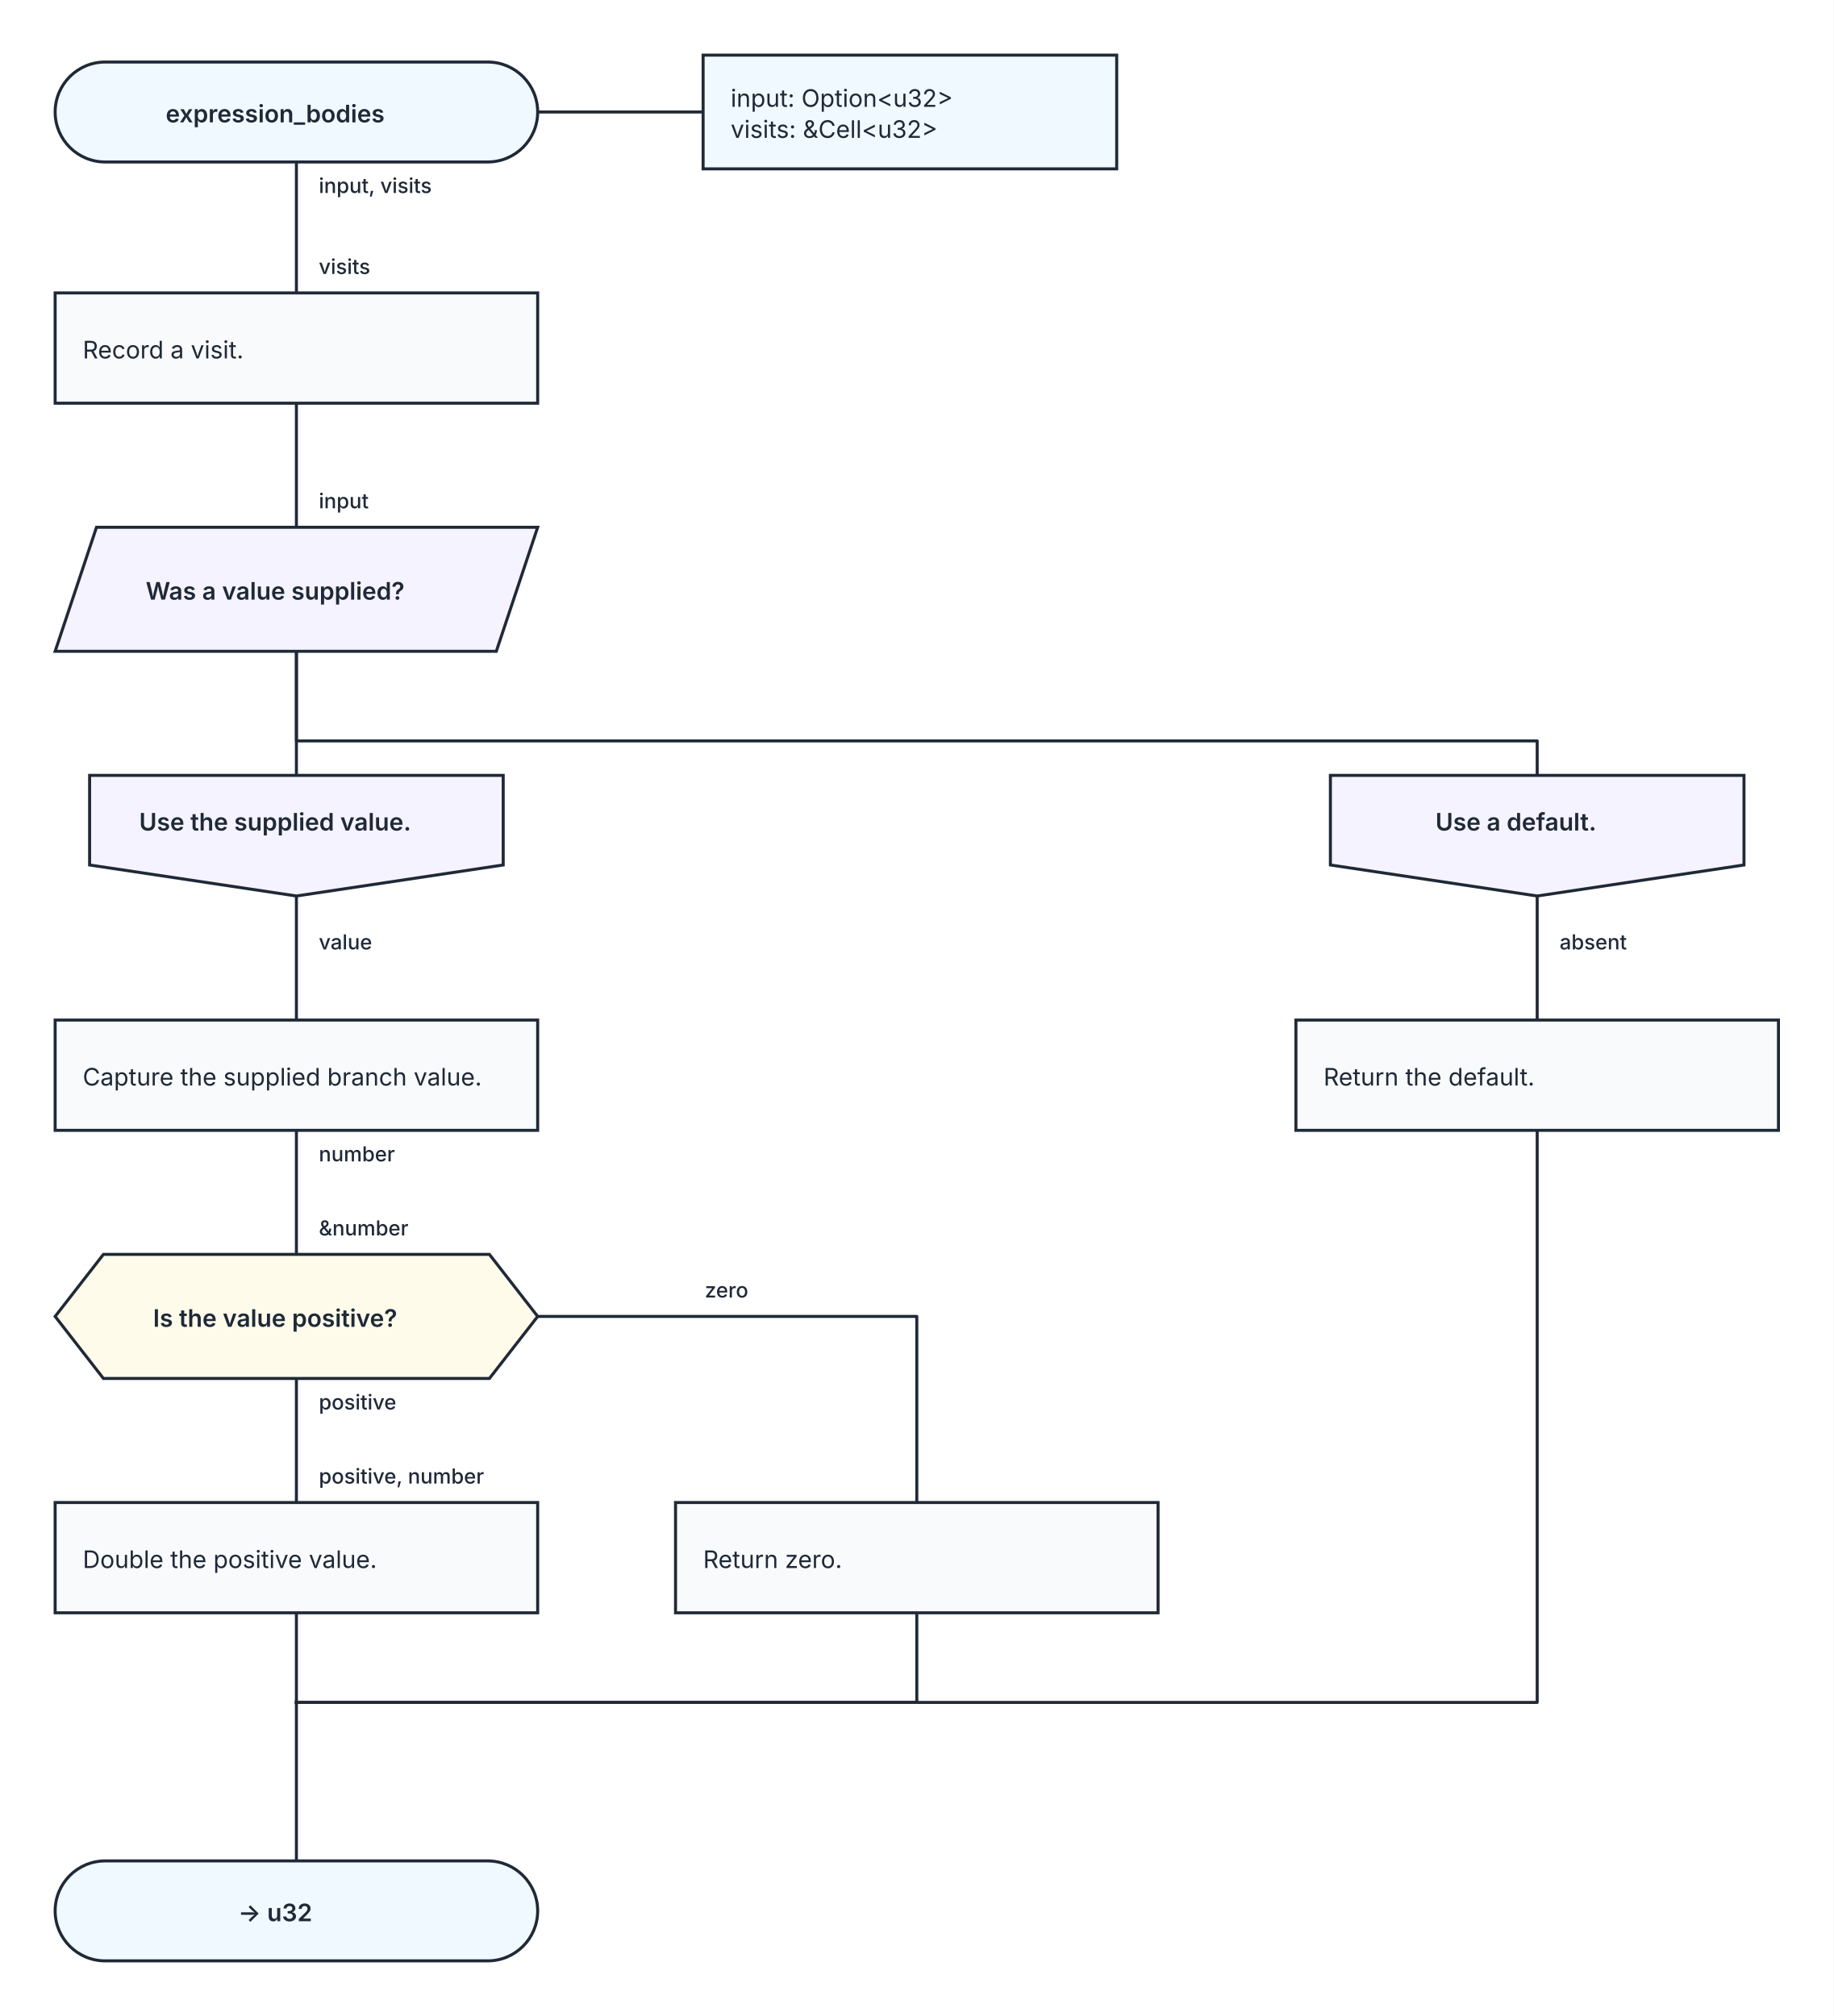
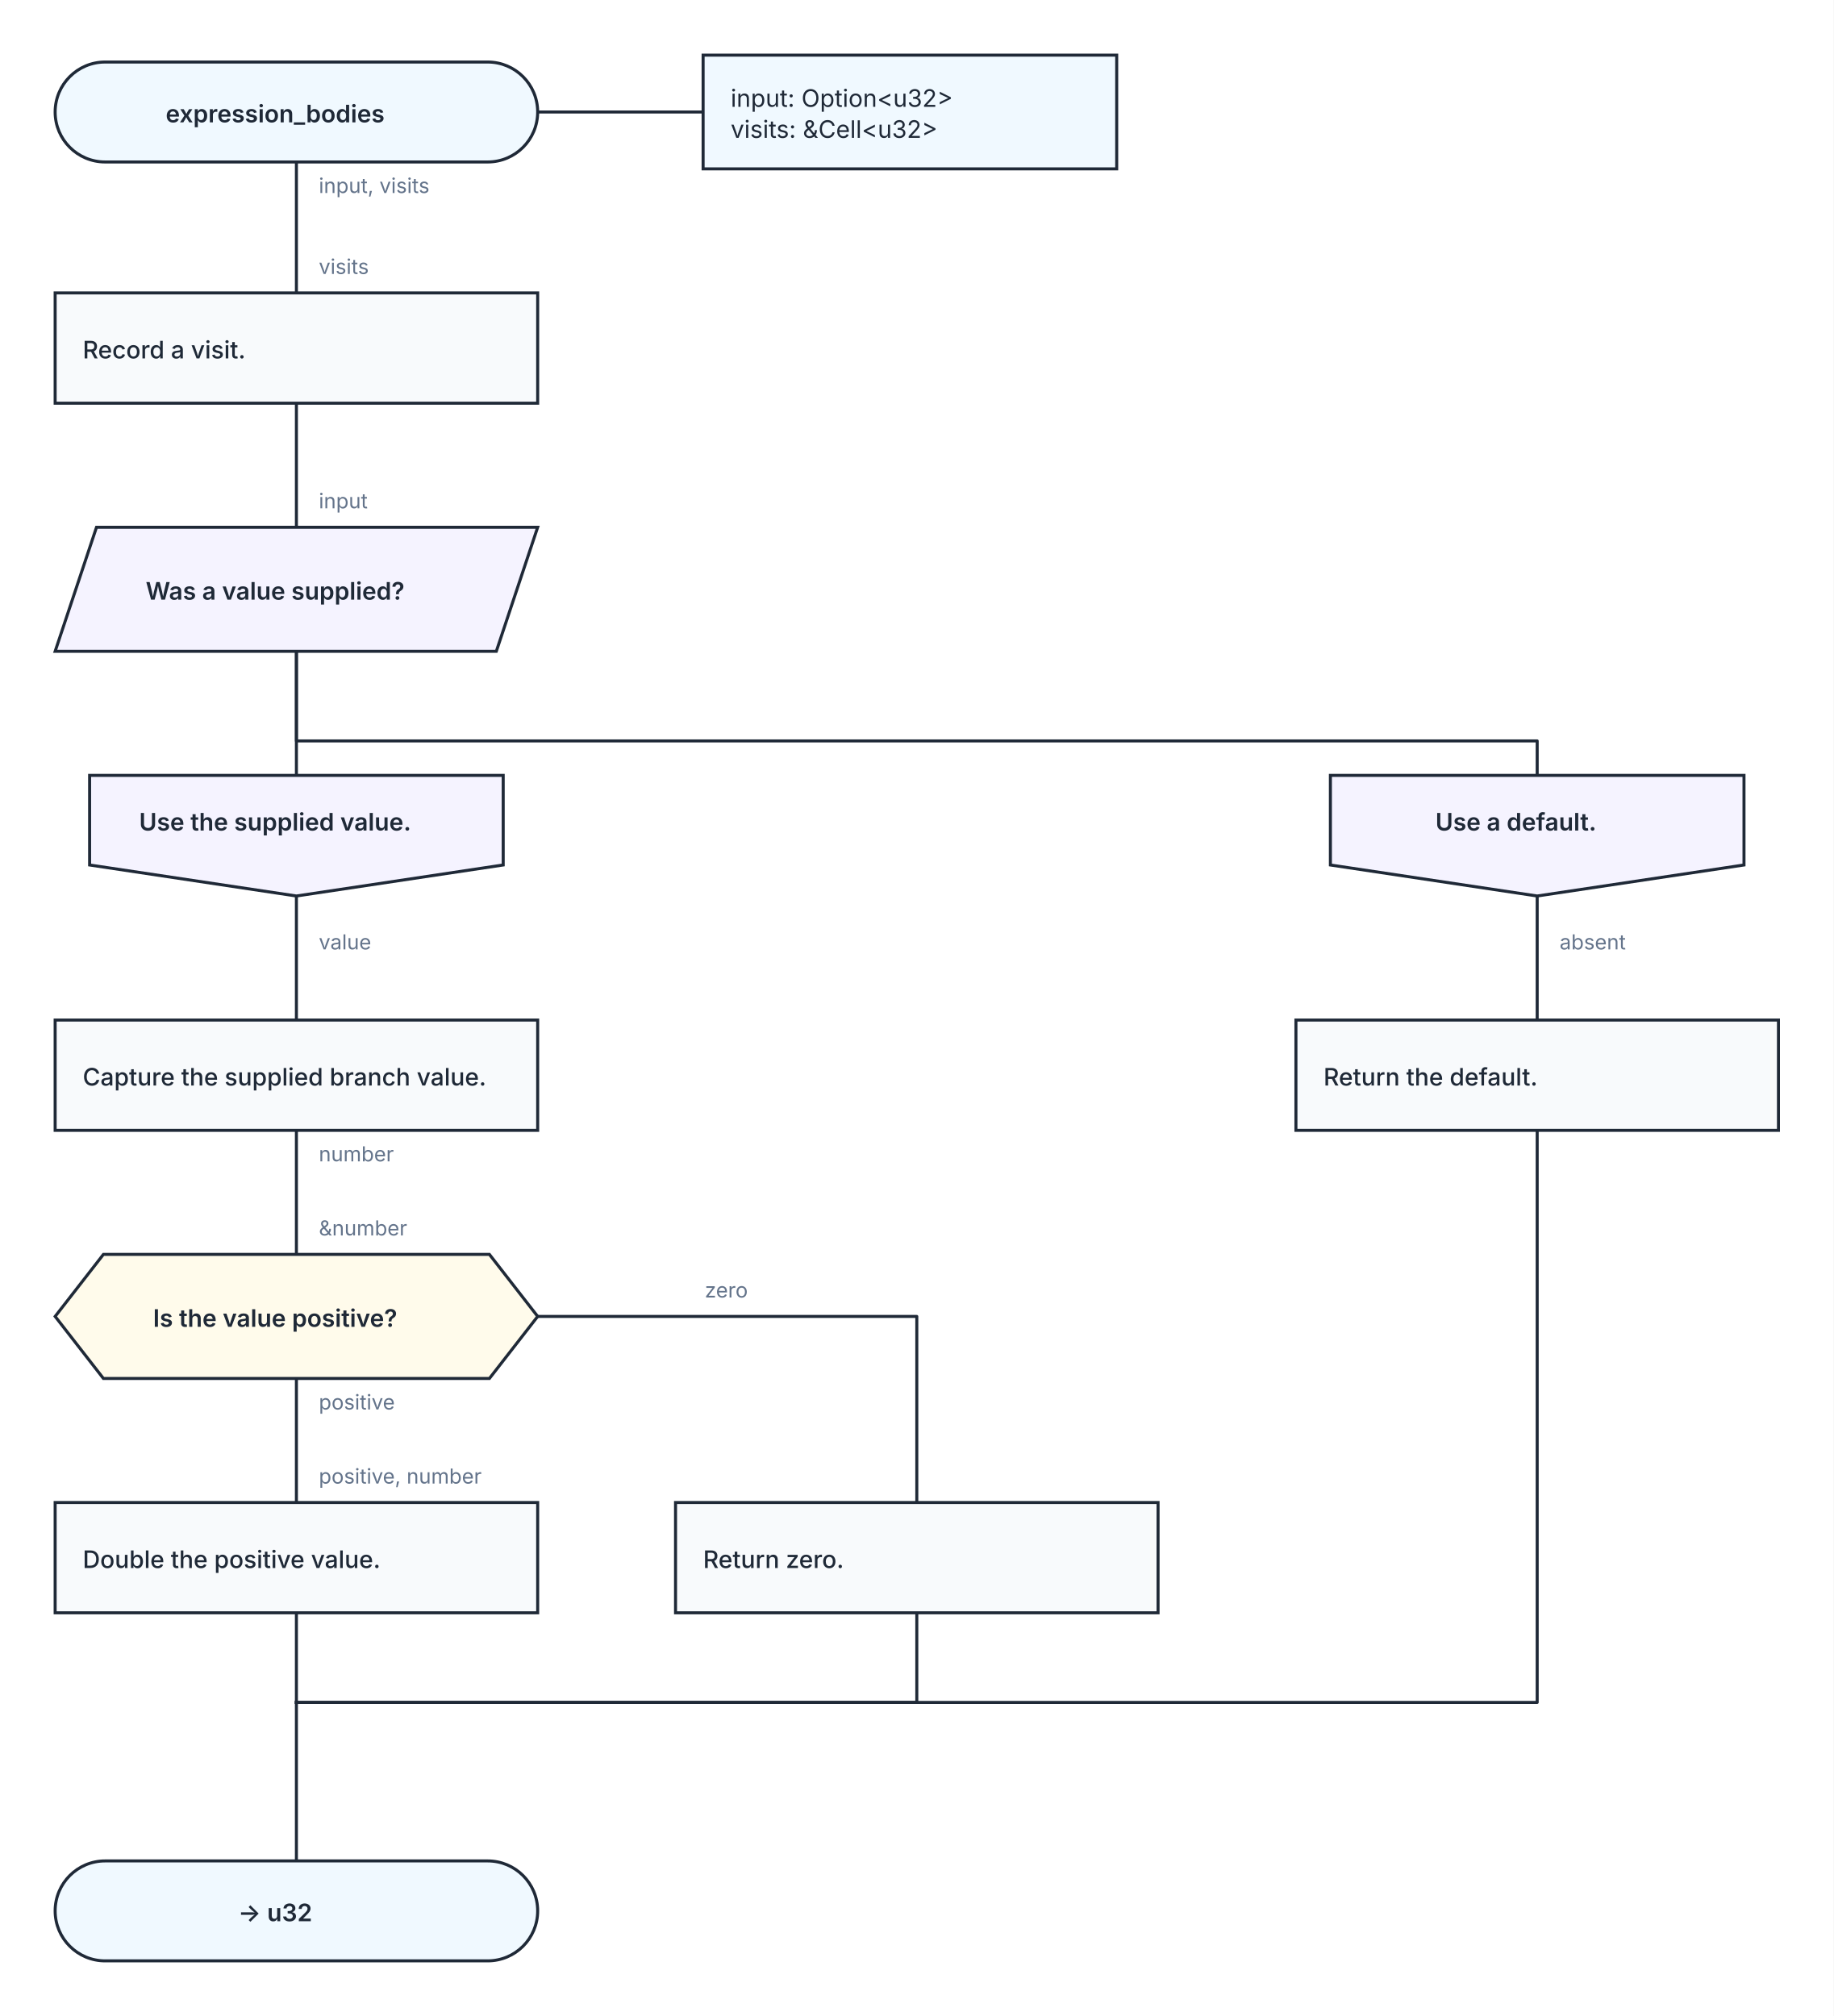
<svg xmlns="http://www.w3.org/2000/svg" width="1064" height="1170" viewBox="0 0 1064 1170" role="img" aria-labelledby="kaalang-title" aria-describedby="kaalang-description">
  <defs>
    <style>
      svg { color: #1f2937; font-family: Inter, ui-sans-serif, system-ui, -apple-system, BlinkMacSystemFont, "Segoe UI", sans-serif; text-rendering: optimizeLegibility; }
      .connection { fill: none; stroke: currentColor; stroke-width: 1.75; stroke-linecap: square; stroke-linejoin: round; }
-       .connection-label { fill: currentColor; font-size: 12px; font-weight: 500; paint-order: stroke; stroke: #ffffff; stroke-width: 5px; stroke-linejoin: round; text-anchor: start; }
+       .connection-label { fill: #64748b; font-size: 12px; font-weight: 400; paint-order: stroke; stroke: #ffffff; stroke-width: 5px; stroke-linejoin: round; text-anchor: start; }
      .parameter-link { fill: none; stroke: currentColor; stroke-width: 1.75; }
      .node-shape { fill: #ffffff; stroke: currentColor; stroke-width: 1.75; }
      .start .node-shape, .end .node-shape, .parameter-panel .node-shape { fill: #f0f9ff; }
      .action .node-shape { fill: #f8fafc; }
      .question .node-shape { fill: #fffbeb; }
      .select .node-shape, .case .node-shape { fill: #f5f3ff; }
      .label { fill: currentColor; font-size: 14px; text-anchor: middle; }
      .start .label, .question .label, .select .label, .case .label, .end .label { font-weight: 600; }
-       .action .label, .parameter-panel .label { font-weight: 400; text-anchor: start; }
+       .action .label { font-weight: 500; text-anchor: start; }
+       .parameter-panel .label { font-weight: 400; text-anchor: start; }
    </style>
  </defs>
  <rect width="100%" height="100%" fill="#ffffff" />
  <g class="connections">
    <path class="connection" d="M 172 94 L 172 170" />
    <path class="connection" d="M 172 234 L 172 306" />
    <path class="connection" d="M 172 378 L 172 450" />
    <path class="connection" d="M 172 378 L 172 430 L 892 430 L 892 450" />
    <path class="connection" d="M 172 520 L 172 592" />
    <path class="connection" d="M 892 520 L 892 592" />
    <path class="connection" d="M 172 656 L 172 728" />
    <path class="connection" d="M 172 800 L 172 872" />
    <path class="connection" d="M 312 764 L 532 764 L 532 872" />
    <path class="connection" d="M 172 936 L 172 988" />
    <path class="connection" d="M 532 936 L 532 988 L 172 988" />
    <path class="connection" d="M 892 656 L 892 988 L 172 988" />
    <path class="connection" d="M 172 988 L 172 1080" />
    <text class="connection-label" x="185" y="551" xml:space="preserve">
      <tspan x="185" dy="0">value</tspan>
    </text>
    <text class="connection-label" x="905" y="551" xml:space="preserve">
      <tspan x="905" dy="0">absent</tspan>
    </text>
    <text class="connection-label" x="409" y="753" xml:space="preserve">
      <tspan x="409" dy="0">zero</tspan>
    </text>
    <text class="connection-label" x="185" y="112" xml:space="preserve">
      <tspan x="185" dy="0">input, visits</tspan>
    </text>
    <text class="connection-label" x="185" y="674" xml:space="preserve">
      <tspan x="185" dy="0">number</tspan>
    </text>
    <text class="connection-label" x="185" y="818" xml:space="preserve">
      <tspan x="185" dy="0">positive</tspan>
    </text>
    <text class="connection-label" x="185" y="159" xml:space="preserve">
      <tspan x="185" dy="0">visits</tspan>
    </text>
    <text class="connection-label" x="185" y="295" xml:space="preserve">
      <tspan x="185" dy="0">input</tspan>
    </text>
    <text class="connection-label" x="185" y="717" xml:space="preserve">
      <tspan x="185" dy="0">&amp;number</tspan>
    </text>
    <text class="connection-label" x="185" y="861" xml:space="preserve">
      <tspan x="185" dy="0">positive, number</tspan>
    </text>
  </g>
  <g class="nodes">
    <path class="parameter-link" d="M 312 65 L 408 65" />
    <g class="parameter-panel" transform="translate(528 65)">
      <rect class="node-shape" x="-120" y="-33" width="240" height="66" />
      <text class="label" x="-104" y="-3" xml:space="preserve">
        <tspan x="-104" dy="0">input: Option&lt;u32&gt;</tspan>
        <tspan x="-104" dy="18">visits: &amp;Cell&lt;u32&gt;</tspan>
      </text>
    </g>
    <g class="node start" transform="translate(172 65)">
      <rect class="node-shape" x="-140" y="-29" width="280" height="58" rx="29" />
      <text class="label" y="6" xml:space="preserve">
        <tspan x="0" dy="0">expression_bodies</tspan>
      </text>
    </g>
    <g class="node action" transform="translate(172 202)">
      <rect class="node-shape" x="-140" y="-32" width="280" height="64" />
      <text class="label" y="6" xml:space="preserve">
        <tspan x="-124" dy="0">Record a visit.</tspan>
      </text>
    </g>
    <g class="node select" transform="translate(172 342)">
      <polygon class="node-shape" points="-116,-36 140,-36 116,36 -140,36" />
      <text class="label" y="6" xml:space="preserve">
        <tspan x="0" dy="0">Was a value supplied?</tspan>
      </text>
    </g>
    <g class="node case" transform="translate(172 485)">
      <polygon class="node-shape" points="-120,-35 120,-35 120,17 0,35 -120,17" />
      <text class="label" y="-3" xml:space="preserve">
        <tspan x="0" dy="0">Use the supplied value.</tspan>
      </text>
    </g>
    <g class="node case" transform="translate(892 485)">
      <polygon class="node-shape" points="-120,-35 120,-35 120,17 0,35 -120,17" />
      <text class="label" y="-3" xml:space="preserve">
        <tspan x="0" dy="0">Use a default.</tspan>
      </text>
    </g>
    <g class="node action" transform="translate(172 624)">
      <rect class="node-shape" x="-140" y="-32" width="280" height="64" />
      <text class="label" y="6" xml:space="preserve">
        <tspan x="-124" dy="0">Capture the supplied branch value.</tspan>
      </text>
    </g>
    <g class="node question" transform="translate(172 764)">
      <polygon class="node-shape" points="-112,-36 112,-36 140,0 112,36 -112,36 -140,0" />
      <text class="label" y="6" xml:space="preserve">
        <tspan x="0" dy="0">Is the value positive?</tspan>
      </text>
    </g>
    <g class="node action" transform="translate(172 904)">
      <rect class="node-shape" x="-140" y="-32" width="280" height="64" />
      <text class="label" y="6" xml:space="preserve">
        <tspan x="-124" dy="0">Double the positive value.</tspan>
      </text>
    </g>
    <g class="node action" transform="translate(532 904)">
      <rect class="node-shape" x="-140" y="-32" width="280" height="64" />
      <text class="label" y="6" xml:space="preserve">
        <tspan x="-124" dy="0">Return zero.</tspan>
      </text>
    </g>
    <g class="node action" transform="translate(892 624)">
      <rect class="node-shape" x="-140" y="-32" width="280" height="64" />
      <text class="label" y="6" xml:space="preserve">
        <tspan x="-124" dy="0">Return the default.</tspan>
      </text>
    </g>
    <g class="node end" transform="translate(172 1109)">
      <rect class="node-shape" x="-140" y="-29" width="280" height="58" rx="29" />
      <text class="label" y="6" xml:space="preserve">
        <tspan x="0" dy="0">-&gt; u32</tspan>
      </text>
    </g>
  </g>
</svg>
